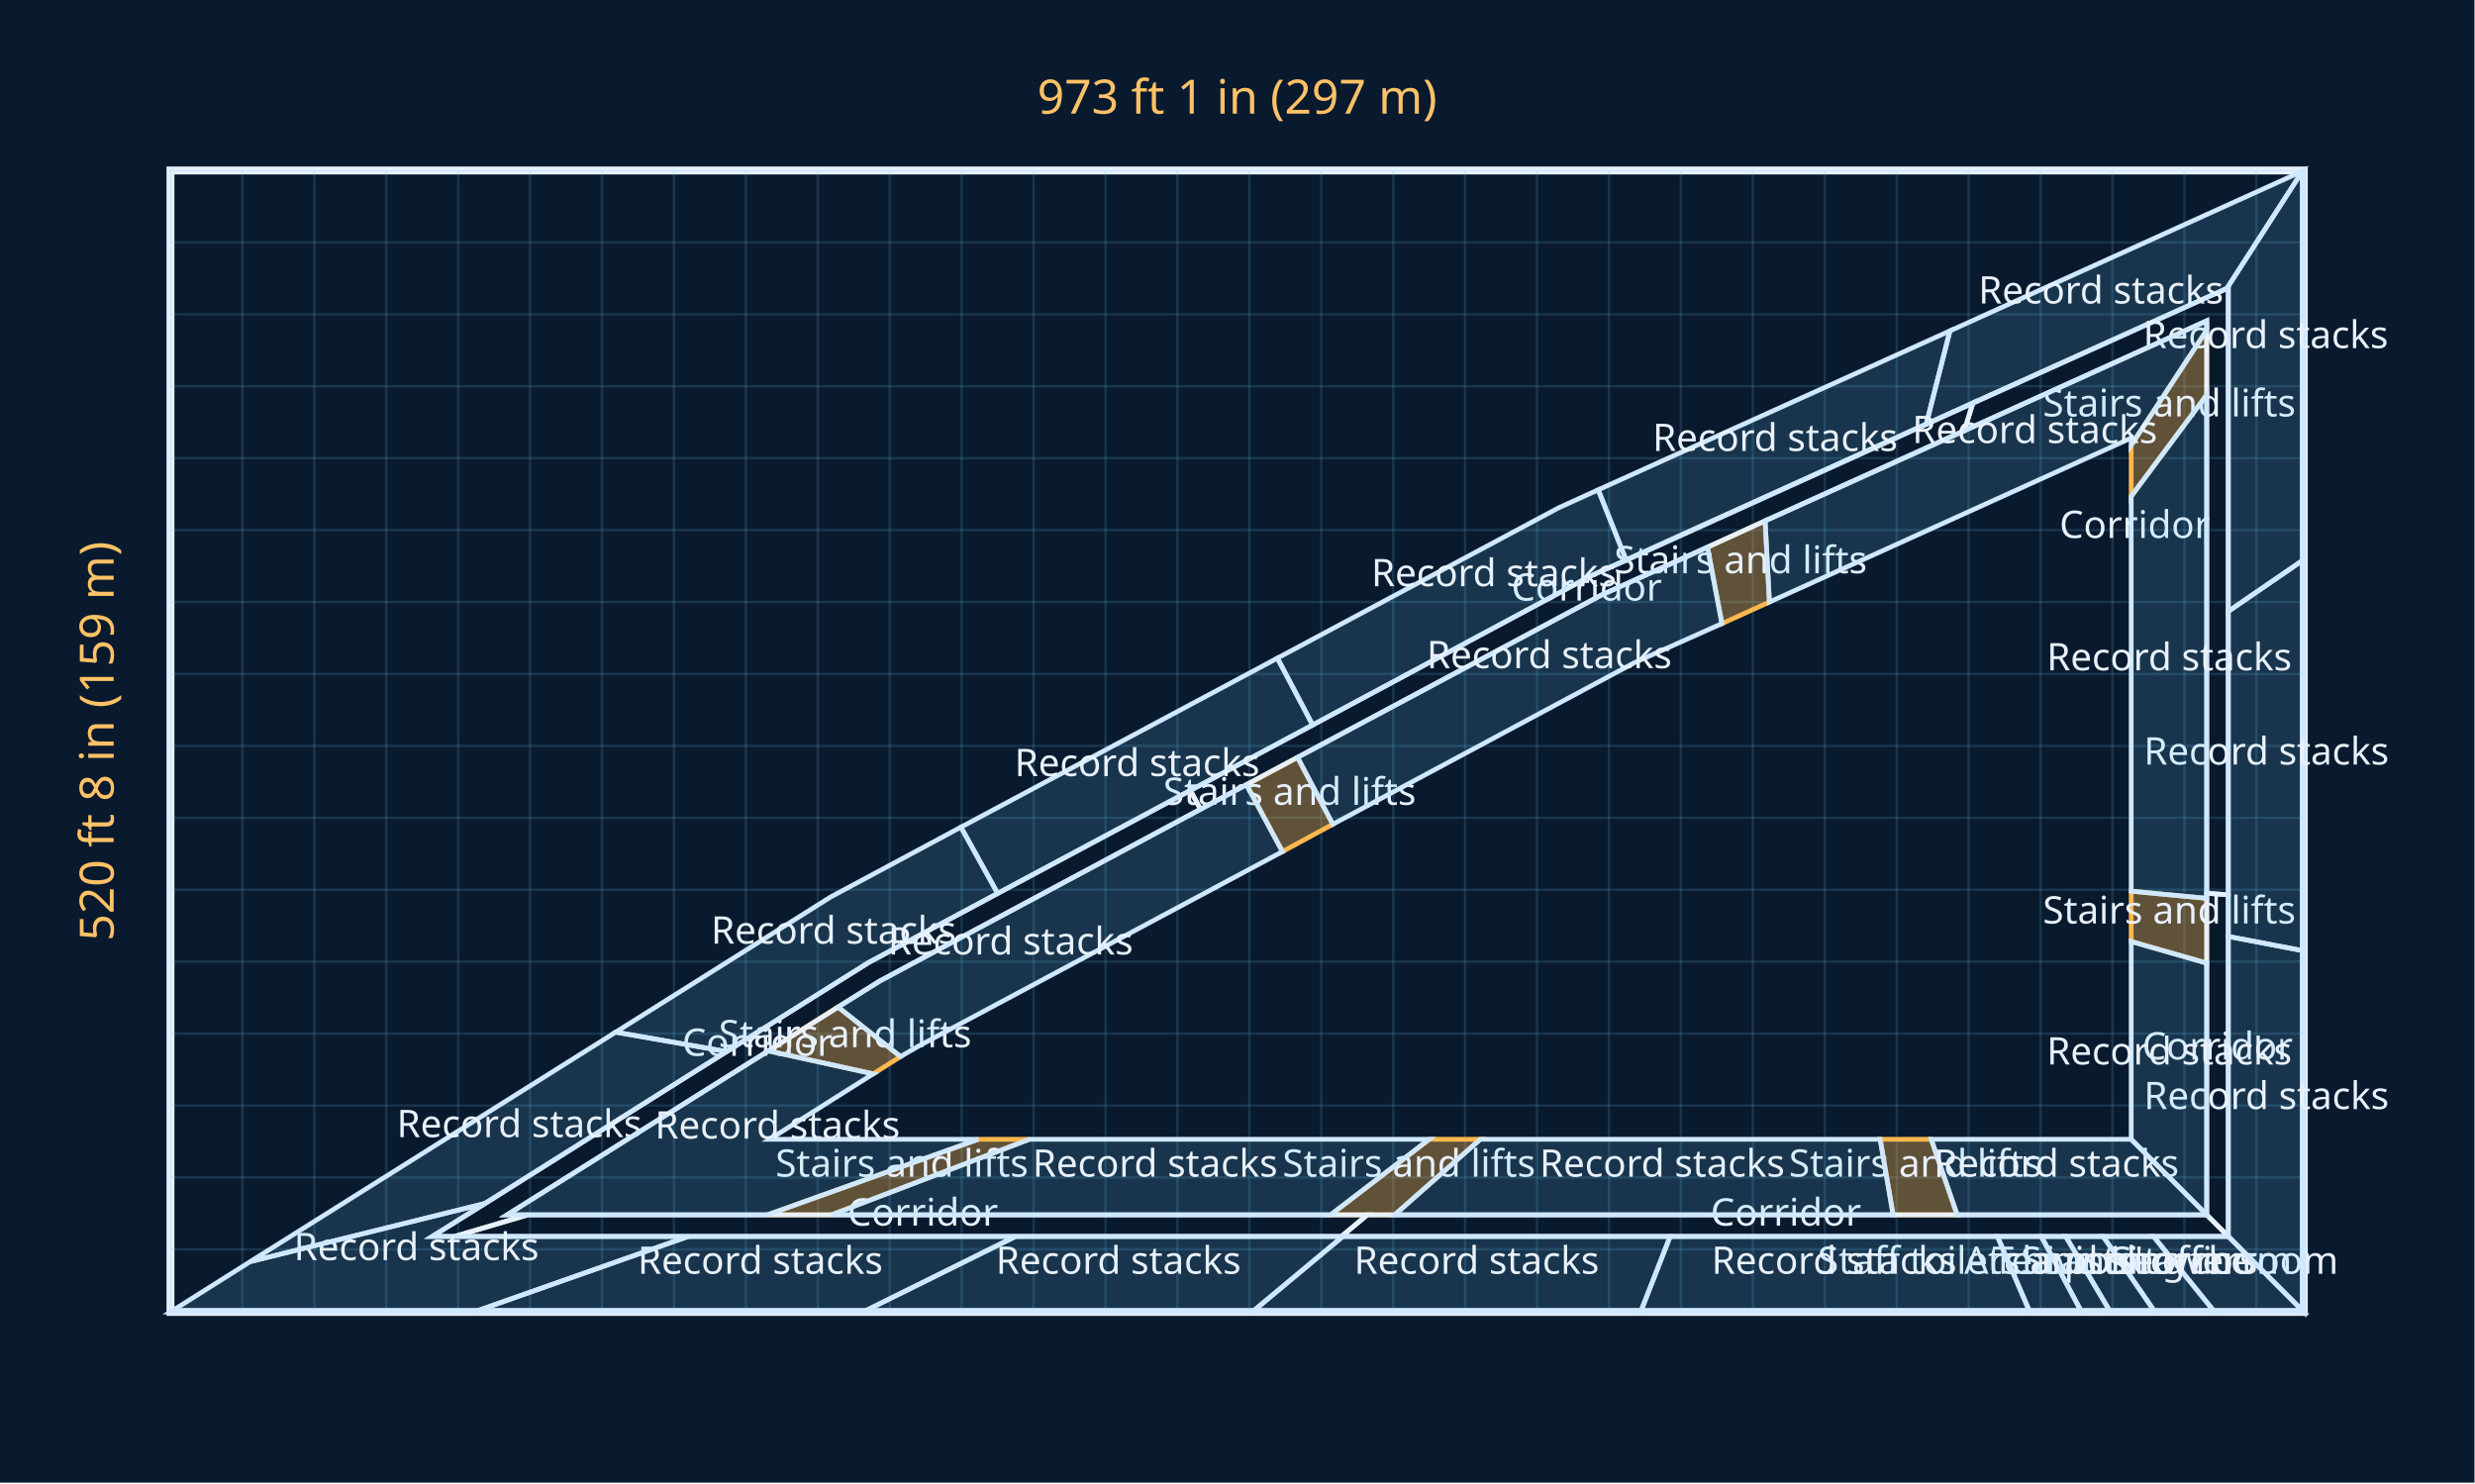
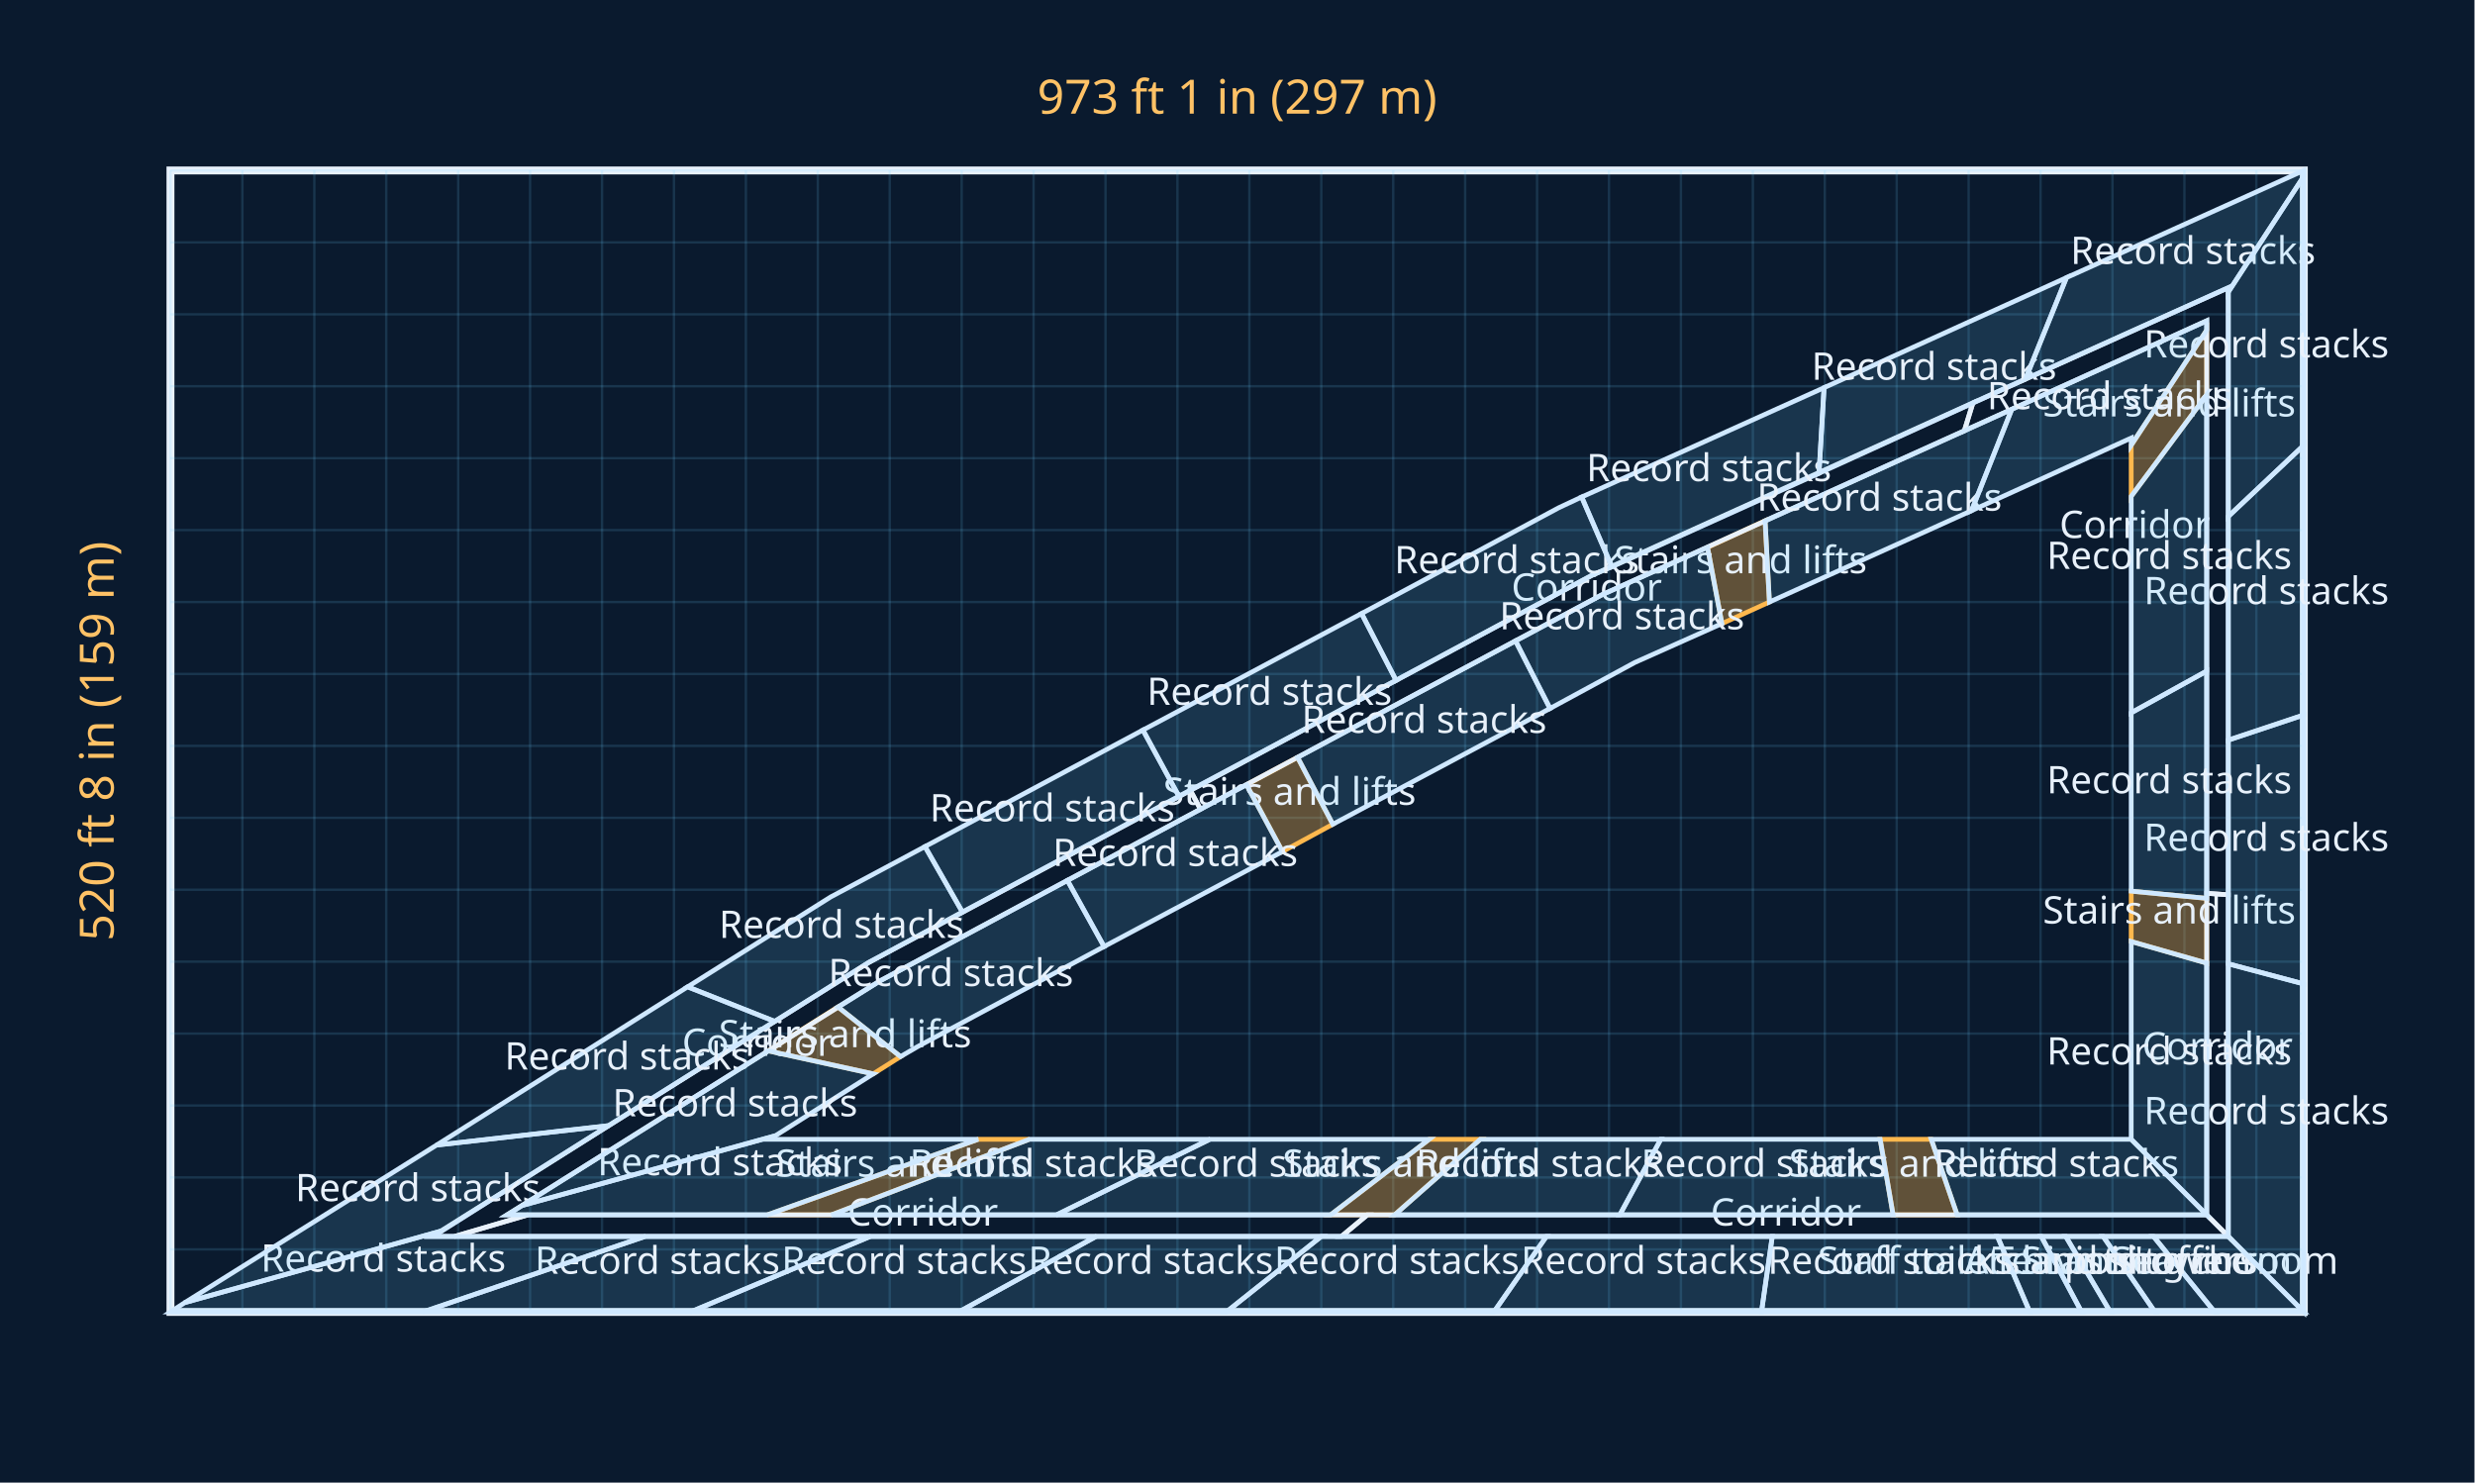
<svg xmlns="http://www.w3.org/2000/svg" viewBox="-23.7 -23.7 344.1 206.2" font-family="Segoe UI, sans-serif">
  <rect x="-23.728" y="-23.728" width="344.056" height="206.156" fill="#0a1a2e" />
  <rect x="0" y="0" width="296.6" height="158.7" fill="none" stroke="#e8f1fb" stroke-width="1.10" />
  <line x1="0.0" y1="0" x2="0.0" y2="158.7" stroke="#6fd0ff" stroke-opacity=".15" stroke-width="0.33" />
  <line x1="10.0" y1="0" x2="10.0" y2="158.7" stroke="#6fd0ff" stroke-opacity=".15" stroke-width="0.33" />
  <line x1="20.0" y1="0" x2="20.0" y2="158.7" stroke="#6fd0ff" stroke-opacity=".15" stroke-width="0.33" />
  <line x1="30.0" y1="0" x2="30.0" y2="158.7" stroke="#6fd0ff" stroke-opacity=".15" stroke-width="0.33" />
  <line x1="40.0" y1="0" x2="40.0" y2="158.7" stroke="#6fd0ff" stroke-opacity=".15" stroke-width="0.33" />
  <line x1="50.0" y1="0" x2="50.0" y2="158.7" stroke="#6fd0ff" stroke-opacity=".15" stroke-width="0.33" />
  <line x1="60.0" y1="0" x2="60.0" y2="158.7" stroke="#6fd0ff" stroke-opacity=".15" stroke-width="0.33" />
  <line x1="70.0" y1="0" x2="70.0" y2="158.7" stroke="#6fd0ff" stroke-opacity=".15" stroke-width="0.33" />
  <line x1="80.0" y1="0" x2="80.0" y2="158.7" stroke="#6fd0ff" stroke-opacity=".15" stroke-width="0.33" />
  <line x1="90.0" y1="0" x2="90.0" y2="158.7" stroke="#6fd0ff" stroke-opacity=".15" stroke-width="0.33" />
  <line x1="100.0" y1="0" x2="100.0" y2="158.7" stroke="#6fd0ff" stroke-opacity=".15" stroke-width="0.33" />
  <line x1="110.0" y1="0" x2="110.0" y2="158.7" stroke="#6fd0ff" stroke-opacity=".15" stroke-width="0.33" />
  <line x1="120.0" y1="0" x2="120.0" y2="158.7" stroke="#6fd0ff" stroke-opacity=".15" stroke-width="0.33" />
  <line x1="130.0" y1="0" x2="130.0" y2="158.7" stroke="#6fd0ff" stroke-opacity=".15" stroke-width="0.33" />
  <line x1="140.0" y1="0" x2="140.0" y2="158.7" stroke="#6fd0ff" stroke-opacity=".15" stroke-width="0.33" />
  <line x1="150.0" y1="0" x2="150.0" y2="158.7" stroke="#6fd0ff" stroke-opacity=".15" stroke-width="0.33" />
  <line x1="160.0" y1="0" x2="160.0" y2="158.7" stroke="#6fd0ff" stroke-opacity=".15" stroke-width="0.33" />
  <line x1="170.0" y1="0" x2="170.0" y2="158.7" stroke="#6fd0ff" stroke-opacity=".15" stroke-width="0.33" />
  <line x1="180.0" y1="0" x2="180.0" y2="158.7" stroke="#6fd0ff" stroke-opacity=".15" stroke-width="0.33" />
  <line x1="190.0" y1="0" x2="190.0" y2="158.7" stroke="#6fd0ff" stroke-opacity=".15" stroke-width="0.33" />
  <line x1="200.0" y1="0" x2="200.0" y2="158.7" stroke="#6fd0ff" stroke-opacity=".15" stroke-width="0.33" />
  <line x1="210.0" y1="0" x2="210.0" y2="158.7" stroke="#6fd0ff" stroke-opacity=".15" stroke-width="0.33" />
  <line x1="220.0" y1="0" x2="220.0" y2="158.7" stroke="#6fd0ff" stroke-opacity=".15" stroke-width="0.33" />
  <line x1="230.0" y1="0" x2="230.0" y2="158.7" stroke="#6fd0ff" stroke-opacity=".15" stroke-width="0.33" />
  <line x1="240.0" y1="0" x2="240.0" y2="158.7" stroke="#6fd0ff" stroke-opacity=".15" stroke-width="0.33" />
  <line x1="250.0" y1="0" x2="250.0" y2="158.7" stroke="#6fd0ff" stroke-opacity=".15" stroke-width="0.33" />
  <line x1="260.0" y1="0" x2="260.0" y2="158.7" stroke="#6fd0ff" stroke-opacity=".15" stroke-width="0.33" />
  <line x1="270.0" y1="0" x2="270.0" y2="158.7" stroke="#6fd0ff" stroke-opacity=".15" stroke-width="0.33" />
  <line x1="280.0" y1="0" x2="280.0" y2="158.7" stroke="#6fd0ff" stroke-opacity=".15" stroke-width="0.33" />
  <line x1="290.0" y1="0" x2="290.0" y2="158.7" stroke="#6fd0ff" stroke-opacity=".15" stroke-width="0.33" />
  <line x1="0" y1="0.0" x2="296.6" y2="0.0" stroke="#6fd0ff" stroke-opacity=".15" stroke-width="0.33" />
  <line x1="0" y1="10.0" x2="296.6" y2="10.0" stroke="#6fd0ff" stroke-opacity=".15" stroke-width="0.33" />
  <line x1="0" y1="20.0" x2="296.6" y2="20.0" stroke="#6fd0ff" stroke-opacity=".15" stroke-width="0.33" />
  <line x1="0" y1="30.0" x2="296.6" y2="30.0" stroke="#6fd0ff" stroke-opacity=".15" stroke-width="0.33" />
  <line x1="0" y1="40.0" x2="296.6" y2="40.0" stroke="#6fd0ff" stroke-opacity=".15" stroke-width="0.33" />
  <line x1="0" y1="50.0" x2="296.6" y2="50.0" stroke="#6fd0ff" stroke-opacity=".15" stroke-width="0.33" />
  <line x1="0" y1="60.0" x2="296.6" y2="60.0" stroke="#6fd0ff" stroke-opacity=".15" stroke-width="0.33" />
  <line x1="0" y1="70.0" x2="296.6" y2="70.0" stroke="#6fd0ff" stroke-opacity=".15" stroke-width="0.33" />
  <line x1="0" y1="80.0" x2="296.6" y2="80.0" stroke="#6fd0ff" stroke-opacity=".15" stroke-width="0.33" />
  <line x1="0" y1="90.0" x2="296.6" y2="90.0" stroke="#6fd0ff" stroke-opacity=".15" stroke-width="0.33" />
  <line x1="0" y1="100.0" x2="296.6" y2="100.0" stroke="#6fd0ff" stroke-opacity=".15" stroke-width="0.33" />
  <line x1="0" y1="110.0" x2="296.6" y2="110.0" stroke="#6fd0ff" stroke-opacity=".15" stroke-width="0.33" />
  <line x1="0" y1="120.0" x2="296.6" y2="120.0" stroke="#6fd0ff" stroke-opacity=".15" stroke-width="0.33" />
  <line x1="0" y1="130.0" x2="296.6" y2="130.0" stroke="#6fd0ff" stroke-opacity=".15" stroke-width="0.33" />
  <line x1="0" y1="140.0" x2="296.6" y2="140.0" stroke="#6fd0ff" stroke-opacity=".15" stroke-width="0.33" />
  <line x1="0" y1="150.0" x2="296.6" y2="150.0" stroke="#6fd0ff" stroke-opacity=".15" stroke-width="0.33" />
  <polygon points="248.4,145.2 239.5,145.2 237.7,134.7 244.8,134.7" fill="rgba(255,184,77,.35)" stroke="#ffb84d" stroke-width="0.66" />
  <text x="242.6" y="139.9" font-size="5.3" fill="#e8f1fb" text-anchor="middle">Stairs and lifts</text>
  <polygon points="170.2,145.2 161.3,145.2 175.0,134.7 182.1,134.7" fill="rgba(255,184,77,.35)" stroke="#ffb84d" stroke-width="0.66" />
  <text x="172.2" y="139.9" font-size="5.3" fill="#e8f1fb" text-anchor="middle">Stairs and lifts</text>
  <polygon points="91.9,145.2 83.0,145.2 112.3,134.7 119.4,134.7" fill="rgba(255,184,77,.35)" stroke="#ffb84d" stroke-width="0.66" />
  <text x="101.7" y="139.9" font-size="5.3" fill="#e8f1fb" text-anchor="middle">Stairs and lifts</text>
  <polygon points="83.1,122.4 92.8,116.3 101.5,123.2 97.7,125.6" fill="rgba(255,184,77,.35)" stroke="#ffb84d" stroke-width="0.66" />
  <text x="93.8" y="121.9" font-size="5.3" fill="#e8f1fb" text-anchor="middle">Stairs and lifts</text>
  <polygon points="149.6,85.4 156.7,81.6 161.6,90.9 154.6,94.7" fill="rgba(255,184,77,.35)" stroke="#ffb84d" stroke-width="0.66" />
  <text x="155.6" y="88.2" font-size="5.3" fill="#e8f1fb" text-anchor="middle">Stairs and lifts</text>
  <polygon points="213.7,52.4 221.7,48.7 222.3,60.0 215.7,63.0" fill="rgba(255,184,77,.35)" stroke="#ffb84d" stroke-width="0.66" />
  <text x="218.3" y="56.0" font-size="5.3" fill="#e8f1fb" text-anchor="middle">Stairs and lifts</text>
  <polygon points="283.1,22.2 283.1,31.2 272.6,45.3 272.6,38.2" fill="rgba(255,184,77,.35)" stroke="#ffb84d" stroke-width="0.66" />
  <text x="277.9" y="34.2" font-size="5.3" fill="#e8f1fb" text-anchor="middle">Stairs and lifts</text>
  <polygon points="283.1,101.2 283.1,110.2 272.6,107.2 272.6,100.2" fill="rgba(255,184,77,.35)" stroke="#ffb84d" stroke-width="0.66" />
  <text x="277.9" y="104.7" font-size="5.3" fill="#e8f1fb" text-anchor="middle">Stairs and lifts</text>
  <polygon points="286.1,148.2 162.8,148.2 166.4,145.2 283.1,145.2" fill="none" stroke="#e8f1fb" stroke-width="0.66" />
  <text x="224.6" y="146.7" font-size="5.3" fill="#e8f1fb" text-anchor="middle">Corridor</text>
  <polygon points="162.8,148.2 39.5,148.2 49.7,145.2 166.4,145.2" fill="none" stroke="#e8f1fb" stroke-width="0.66" />
  <text x="104.6" y="146.7" font-size="5.3" fill="#e8f1fb" text-anchor="middle">Corridor</text>
  <polygon points="39.5,148.2 36.4,148.2 97.1,110.1 141.8,86.2 143.2,88.8 98.6,112.7 46.8,145.2 49.7,145.2" fill="none" stroke="#e8f1fb" stroke-width="0.66" />
  <text x="81.6" y="123.1" font-size="5.3" fill="#e8f1fb" text-anchor="middle">Corridor</text>
  <polygon points="141.8,86.2 197.6,56.3 250.6,32.3 249.4,36.2 199.0,59.0 143.2,88.8" fill="none" stroke="#e8f1fb" stroke-width="0.66" />
  <text x="196.9" y="59.8" font-size="5.3" fill="#e8f1fb" text-anchor="middle">Corridor</text>
  <polygon points="250.6,32.3 286.1,16.3 286.1,100.7 283.1,100.5 283.1,20.9 249.4,36.2" fill="none" stroke="#e8f1fb" stroke-width="0.66" />
  <text x="273.1" y="51.1" font-size="5.3" fill="#e8f1fb" text-anchor="middle">Corridor</text>
  <polygon points="286.1,100.7 286.1,148.2 283.1,145.2 283.1,100.5" fill="none" stroke="#e8f1fb" stroke-width="0.66" />
  <text x="284.6" y="123.6" font-size="5.3" fill="#e8f1fb" text-anchor="middle">Corridor</text>
  <polygon points="296.6,158.7 284.2,158.7 275.7,148.2 286.1,148.2" fill="rgba(111,208,255,.15)" stroke="#cfe8ff" stroke-width="0.66" />
  <text x="285.6" y="153.4" font-size="5.3" fill="#e8f1fb" text-anchor="middle">Search room</text>
  <polygon points="284.2,158.7 275.9,158.7 268.7,148.2 275.7,148.2" fill="rgba(111,208,255,.15)" stroke="#cfe8ff" stroke-width="0.66" />
  <text x="276.1" y="153.4" font-size="5.3" fill="#e8f1fb" text-anchor="middle">Scanning room</text>
  <polygon points="275.9,158.7 269.7,158.7 263.5,148.2 268.7,148.2" fill="rgba(111,208,255,.15)" stroke="#cfe8ff" stroke-width="0.66" />
  <text x="269.4" y="153.4" font-size="5.3" fill="#e8f1fb" text-anchor="middle">Archivists' office</text>
  <polygon points="269.7,158.7 265.7,158.7 260.1,148.2 263.5,148.2" fill="rgba(111,208,255,.15)" stroke="#cfe8ff" stroke-width="0.66" />
  <text x="264.8" y="153.4" font-size="5.3" fill="#e8f1fb" text-anchor="middle">Tea point</text>
  <polygon points="265.7,158.7 258.5,158.7 254.0,148.2 260.1,148.2" fill="rgba(111,208,255,.15)" stroke="#cfe8ff" stroke-width="0.66" />
  <text x="259.6" y="153.4" font-size="5.3" fill="#e8f1fb" text-anchor="middle">Staff toilets and showers</text>
-   <polygon points="258.5,158.7 204.4,158.7 208.5,148.2 254.0,148.2" fill="rgba(111,208,255,.15)" stroke="#cfe8ff" stroke-width="0.66" />
-   <text x="231.3" y="153.4" font-size="5.3" fill="#e8f1fb" text-anchor="middle">Record stacks</text>
-   <polygon points="204.4,158.7 150.4,158.7 163.0,148.2 208.5,148.2" fill="rgba(111,208,255,.15)" stroke="#cfe8ff" stroke-width="0.66" />
-   <text x="181.6" y="153.4" font-size="5.3" fill="#e8f1fb" text-anchor="middle">Record stacks</text>
-   <polygon points="150.4,158.7 96.3,158.7 117.5,148.2 163.0,148.2" fill="rgba(111,208,255,.15)" stroke="#cfe8ff" stroke-width="0.66" />
-   <text x="131.8" y="153.4" font-size="5.3" fill="#e8f1fb" text-anchor="middle">Record stacks</text>
-   <polygon points="96.3,158.7 42.2,158.7 72.0,148.2 117.5,148.2" fill="rgba(111,208,255,.15)" stroke="#cfe8ff" stroke-width="0.66" />
-   <text x="82.0" y="153.4" font-size="5.3" fill="#e8f1fb" text-anchor="middle">Record stacks</text>
-   <polygon points="42.2,158.7 0.0,158.7 11.1,151.7 43.8,143.6 36.4,148.2 72.0,148.2" fill="rgba(111,208,255,.15)" stroke="#cfe8ff" stroke-width="0.66" />
-   <text x="34.2" y="151.5" font-size="5.3" fill="#e8f1fb" text-anchor="middle">Record stacks</text>
-   <polygon points="11.1,151.7 61.9,119.8 77.3,122.5 43.8,143.6" fill="rgba(111,208,255,.15)" stroke="#cfe8ff" stroke-width="0.66" />
-   <text x="48.5" y="134.4" font-size="5.3" fill="#e8f1fb" text-anchor="middle">Record stacks</text>
-   <polygon points="61.9,119.8 91.8,101.0 109.9,91.3 115.0,100.5 97.1,110.1 77.3,122.5" fill="rgba(111,208,255,.15)" stroke="#cfe8ff" stroke-width="0.66" />
-   <text x="92.2" y="107.5" font-size="5.3" fill="#e8f1fb" text-anchor="middle">Record stacks</text>
-   <polygon points="109.9,91.3 153.9,67.8 158.8,77.1 115.0,100.5" fill="rgba(111,208,255,.15)" stroke="#cfe8ff" stroke-width="0.66" />
-   <text x="134.4" y="84.2" font-size="5.3" fill="#e8f1fb" text-anchor="middle">Record stacks</text>
-   <polygon points="153.9,67.8 193.0,46.9 198.5,44.4 202.4,54.2 197.6,56.3 158.8,77.1" fill="rgba(111,208,255,.15)" stroke="#cfe8ff" stroke-width="0.66" />
-   <text x="184.0" y="57.8" font-size="5.3" fill="#e8f1fb" text-anchor="middle">Record stacks</text>
-   <polygon points="198.5,44.4 247.4,22.3 244.1,35.3 202.4,54.2" fill="rgba(111,208,255,.15)" stroke="#cfe8ff" stroke-width="0.66" />
-   <text x="223.1" y="39.0" font-size="5.3" fill="#e8f1fb" text-anchor="middle">Record stacks</text>
-   <polygon points="247.4,22.3 296.4,0.1 285.9,16.4 244.1,35.3" fill="rgba(111,208,255,.15)" stroke="#cfe8ff" stroke-width="0.66" />
-   <text x="268.4" y="18.5" font-size="5.3" fill="#e8f1fb" text-anchor="middle">Record stacks</text>
-   <polygon points="296.4,0.1 296.6,0.0 296.6,54.1 286.1,61.3 286.1,16.3 285.9,16.4" fill="rgba(111,208,255,.15)" stroke="#cfe8ff" stroke-width="0.66" />
-   <text x="291.3" y="24.7" font-size="5.3" fill="#e8f1fb" text-anchor="middle">Record stacks</text>
-   <polygon points="296.6,54.1 296.6,108.5 286.1,106.5 286.1,61.3" fill="rgba(111,208,255,.15)" stroke="#cfe8ff" stroke-width="0.66" />
-   <text x="291.4" y="82.6" font-size="5.3" fill="#e8f1fb" text-anchor="middle">Record stacks</text>
-   <polygon points="296.6,108.5 296.6,158.7 286.1,148.2 286.1,106.5" fill="rgba(111,208,255,.15)" stroke="#cfe8ff" stroke-width="0.66" />
-   <text x="291.4" y="130.5" font-size="5.3" fill="#e8f1fb" text-anchor="middle">Record stacks</text>
+   <polygon points="258.5,158.7 221.2,158.7 222.7,148.2 254.0,148.2" fill="rgba(111,208,255,.15)" stroke="#cfe8ff" stroke-width="0.66" />
+   <text x="239.1" y="153.4" font-size="5.3" fill="#e8f1fb" text-anchor="middle">Record stacks</text>
+   <polygon points="221.2,158.7 184.0,158.7 191.3,148.2 222.7,148.2" fill="rgba(111,208,255,.15)" stroke="#cfe8ff" stroke-width="0.66" />
+   <text x="204.8" y="153.4" font-size="5.3" fill="#e8f1fb" text-anchor="middle">Record stacks</text>
+   <polygon points="184.0,158.7 146.8,158.7 160.0,148.2 191.3,148.2" fill="rgba(111,208,255,.15)" stroke="#cfe8ff" stroke-width="0.66" />
+   <text x="170.5" y="153.4" font-size="5.3" fill="#e8f1fb" text-anchor="middle">Record stacks</text>
+   <polygon points="146.8,158.7 109.6,158.7 128.7,148.2 160.0,148.2" fill="rgba(111,208,255,.15)" stroke="#cfe8ff" stroke-width="0.66" />
+   <text x="136.3" y="153.4" font-size="5.3" fill="#e8f1fb" text-anchor="middle">Record stacks</text>
+   <polygon points="109.6,158.7 72.3,158.7 97.3,148.2 128.7,148.2" fill="rgba(111,208,255,.15)" stroke="#cfe8ff" stroke-width="0.66" />
+   <text x="102.0" y="153.4" font-size="5.3" fill="#e8f1fb" text-anchor="middle">Record stacks</text>
+   <polygon points="72.3,158.7 35.1,158.7 66.0,148.2 97.3,148.2" fill="rgba(111,208,255,.15)" stroke="#cfe8ff" stroke-width="0.66" />
+   <text x="67.7" y="153.4" font-size="5.3" fill="#e8f1fb" text-anchor="middle">Record stacks</text>
+   <polygon points="35.1,158.7 0.0,158.7 2.0,157.4 37.8,147.4 36.4,148.2 66.0,148.2" fill="rgba(111,208,255,.15)" stroke="#cfe8ff" stroke-width="0.66" />
+   <text x="29.6" y="153.1" font-size="5.3" fill="#e8f1fb" text-anchor="middle">Record stacks</text>
+   <polygon points="2.0,157.4 37.0,135.5 60.9,132.8 37.8,147.4" fill="rgba(111,208,255,.15)" stroke="#cfe8ff" stroke-width="0.66" />
+   <text x="34.4" y="143.3" font-size="5.3" fill="#e8f1fb" text-anchor="middle">Record stacks</text>
+   <polygon points="37.0,135.5 71.9,113.5 84.0,118.3 60.9,132.8" fill="rgba(111,208,255,.15)" stroke="#cfe8ff" stroke-width="0.66" />
+   <text x="63.5" y="125.0" font-size="5.3" fill="#e8f1fb" text-anchor="middle">Record stacks</text>
+   <polygon points="71.9,113.5 91.8,101.0 104.9,94.0 110.1,103.1 97.1,110.1 84.0,118.3" fill="rgba(111,208,255,.15)" stroke="#cfe8ff" stroke-width="0.66" />
+   <text x="93.3" y="106.7" font-size="5.3" fill="#e8f1fb" text-anchor="middle">Record stacks</text>
+   <polygon points="104.9,94.0 135.2,77.8 140.2,87.0 110.1,103.1" fill="rgba(111,208,255,.15)" stroke="#cfe8ff" stroke-width="0.66" />
+   <text x="122.6" y="90.5" font-size="5.3" fill="#e8f1fb" text-anchor="middle">Record stacks</text>
+   <polygon points="135.2,77.8 165.6,61.6 170.4,70.9 140.2,87.0" fill="rgba(111,208,255,.15)" stroke="#cfe8ff" stroke-width="0.66" />
+   <text x="152.8" y="74.3" font-size="5.3" fill="#e8f1fb" text-anchor="middle">Record stacks</text>
+   <polygon points="165.6,61.6 193.0,46.9 196.2,45.4 200.4,55.1 197.6,56.3 170.4,70.9" fill="rgba(111,208,255,.15)" stroke="#cfe8ff" stroke-width="0.66" />
+   <text x="187.2" y="56.0" font-size="5.3" fill="#e8f1fb" text-anchor="middle">Record stacks</text>
+   <polygon points="196.2,45.4 229.9,30.2 229.2,42.1 200.4,55.1" fill="rgba(111,208,255,.15)" stroke="#cfe8ff" stroke-width="0.66" />
+   <text x="213.9" y="43.2" font-size="5.3" fill="#e8f1fb" text-anchor="middle">Record stacks</text>
+   <polygon points="229.9,30.2 263.6,14.9 257.9,29.0 229.2,42.1" fill="rgba(111,208,255,.15)" stroke="#cfe8ff" stroke-width="0.66" />
+   <text x="245.2" y="29.1" font-size="5.3" fill="#e8f1fb" text-anchor="middle">Record stacks</text>
+   <polygon points="263.6,14.9 296.6,0.0 296.6,0.8 286.1,16.9 286.1,16.3 257.9,29.0" fill="rgba(111,208,255,.15)" stroke="#cfe8ff" stroke-width="0.66" />
+   <text x="281.2" y="13.0" font-size="5.3" fill="#e8f1fb" text-anchor="middle">Record stacks</text>
+   <polygon points="296.6,0.8 296.6,38.2 286.1,48.1 286.1,16.9" fill="rgba(111,208,255,.15)" stroke="#cfe8ff" stroke-width="0.66" />
+   <text x="291.4" y="26.0" font-size="5.3" fill="#e8f1fb" text-anchor="middle">Record stacks</text>
+   <polygon points="296.6,38.2 296.6,75.7 286.1,79.2 286.1,48.1" fill="rgba(111,208,255,.15)" stroke="#cfe8ff" stroke-width="0.66" />
+   <text x="291.4" y="60.3" font-size="5.3" fill="#e8f1fb" text-anchor="middle">Record stacks</text>
+   <polygon points="296.6,75.7 296.6,113.1 286.1,110.3 286.1,79.2" fill="rgba(111,208,255,.15)" stroke="#cfe8ff" stroke-width="0.66" />
+   <text x="291.4" y="94.6" font-size="5.3" fill="#e8f1fb" text-anchor="middle">Record stacks</text>
+   <polygon points="296.6,113.1 296.6,158.7 286.1,148.2 286.1,110.3" fill="rgba(111,208,255,.15)" stroke="#cfe8ff" stroke-width="0.66" />
+   <text x="291.4" y="132.6" font-size="5.3" fill="#e8f1fb" text-anchor="middle">Record stacks</text>
  <polygon points="283.1,145.2 248.4,145.2 244.8,134.7 272.6,134.7" fill="rgba(111,208,255,.15)" stroke="#cfe8ff" stroke-width="0.66" />
  <text x="262.2" y="139.9" font-size="5.3" fill="#e8f1fb" text-anchor="middle">Record stacks</text>
-   <polygon points="239.5,145.2 170.2,145.2 182.1,134.7 237.7,134.7" fill="rgba(111,208,255,.15)" stroke="#cfe8ff" stroke-width="0.66" />
-   <text x="207.4" y="139.9" font-size="5.3" fill="#e8f1fb" text-anchor="middle">Record stacks</text>
-   <polygon points="161.3,145.2 91.9,145.2 119.4,134.7 175.0,134.7" fill="rgba(111,208,255,.15)" stroke="#cfe8ff" stroke-width="0.66" />
-   <text x="136.9" y="139.9" font-size="5.3" fill="#e8f1fb" text-anchor="middle">Record stacks</text>
-   <polygon points="83.0,145.2 46.8,145.2 83.1,122.4 97.7,125.6 83.3,134.7 112.3,134.7" fill="rgba(111,208,255,.15)" stroke="#cfe8ff" stroke-width="0.66" />
-   <text x="84.4" y="134.6" font-size="5.3" fill="#e8f1fb" text-anchor="middle">Record stacks</text>
-   <polygon points="92.8,116.3 98.6,112.7 149.6,85.4 154.6,94.7 103.9,121.8 101.5,123.2" fill="rgba(111,208,255,.15)" stroke="#cfe8ff" stroke-width="0.66" />
-   <text x="116.8" y="109.0" font-size="5.3" fill="#e8f1fb" text-anchor="middle">Record stacks</text>
-   <polygon points="156.7,81.6 199.0,59.0 213.7,52.4 215.7,63.0 203.6,68.4 161.6,90.9" fill="rgba(111,208,255,.15)" stroke="#cfe8ff" stroke-width="0.66" />
-   <text x="191.7" y="69.2" font-size="5.3" fill="#e8f1fb" text-anchor="middle">Record stacks</text>
-   <polygon points="221.7,48.7 283.1,20.9 283.1,22.2 272.6,38.2 272.6,37.2 222.3,60.0" fill="rgba(111,208,255,.15)" stroke="#cfe8ff" stroke-width="0.66" />
-   <text x="259.2" y="37.9" font-size="5.3" fill="#e8f1fb" text-anchor="middle">Record stacks</text>
-   <polygon points="283.1,31.2 283.1,101.2 272.6,100.2 272.6,45.3" fill="rgba(111,208,255,.15)" stroke="#cfe8ff" stroke-width="0.66" />
-   <text x="277.9" y="69.5" font-size="5.3" fill="#e8f1fb" text-anchor="middle">Record stacks</text>
+   <polygon points="239.5,145.2 201.5,145.2 207.2,134.7 237.7,134.7" fill="rgba(111,208,255,.15)" stroke="#cfe8ff" stroke-width="0.66" />
+   <text x="221.5" y="139.9" font-size="5.3" fill="#e8f1fb" text-anchor="middle">Record stacks</text>
+   <polygon points="201.5,145.2 170.2,145.2 182.1,134.7 207.2,134.7" fill="rgba(111,208,255,.15)" stroke="#cfe8ff" stroke-width="0.66" />
+   <text x="190.2" y="139.9" font-size="5.3" fill="#e8f1fb" text-anchor="middle">Record stacks</text>
+   <polygon points="161.3,145.2 123.2,145.2 144.5,134.7 175.0,134.7" fill="rgba(111,208,255,.15)" stroke="#cfe8ff" stroke-width="0.66" />
+   <text x="151.0" y="139.9" font-size="5.3" fill="#e8f1fb" text-anchor="middle">Record stacks</text>
+   <polygon points="123.2,145.2 91.9,145.2 119.4,134.7 144.5,134.7" fill="rgba(111,208,255,.15)" stroke="#cfe8ff" stroke-width="0.66" />
+   <text x="119.8" y="139.9" font-size="5.3" fill="#e8f1fb" text-anchor="middle">Record stacks</text>
+   <polygon points="83.0,145.2 46.8,145.2 48.9,143.9 84.1,134.2 83.3,134.7 112.3,134.7" fill="rgba(111,208,255,.15)" stroke="#cfe8ff" stroke-width="0.66" />
+   <text x="76.4" y="139.7" font-size="5.3" fill="#e8f1fb" text-anchor="middle">Record stacks</text>
+   <polygon points="48.9,143.9 83.1,122.4 97.7,125.6 84.1,134.2" fill="rgba(111,208,255,.15)" stroke="#cfe8ff" stroke-width="0.66" />
+   <text x="78.5" y="131.5" font-size="5.3" fill="#e8f1fb" text-anchor="middle">Record stacks</text>
+   <polygon points="92.8,116.3 98.6,112.7 124.7,98.7 129.8,107.9 103.9,121.8 101.5,123.2" fill="rgba(111,208,255,.15)" stroke="#cfe8ff" stroke-width="0.66" />
+   <text x="108.5" y="113.4" font-size="5.3" fill="#e8f1fb" text-anchor="middle">Record stacks</text>
+   <polygon points="124.7,98.7 149.6,85.4 154.6,94.7 129.8,107.9" fill="rgba(111,208,255,.15)" stroke="#cfe8ff" stroke-width="0.66" />
+   <text x="139.7" y="96.7" font-size="5.3" fill="#e8f1fb" text-anchor="middle">Record stacks</text>
+   <polygon points="156.7,81.6 187.0,65.4 191.8,74.8 161.6,90.9" fill="rgba(111,208,255,.15)" stroke="#cfe8ff" stroke-width="0.66" />
+   <text x="174.3" y="78.2" font-size="5.3" fill="#e8f1fb" text-anchor="middle">Record stacks</text>
+   <polygon points="187.0,65.4 199.0,59.0 213.7,52.4 215.7,63.0 203.6,68.4 191.8,74.8" fill="rgba(111,208,255,.15)" stroke="#cfe8ff" stroke-width="0.66" />
+   <text x="201.8" y="63.8" font-size="5.3" fill="#e8f1fb" text-anchor="middle">Record stacks</text>
+   <polygon points="221.7,48.7 256.0,33.2 250.4,47.3 222.3,60.0" fill="rgba(111,208,255,.15)" stroke="#cfe8ff" stroke-width="0.66" />
+   <text x="237.6" y="47.3" font-size="5.3" fill="#e8f1fb" text-anchor="middle">Record stacks</text>
+   <polygon points="256.0,33.2 283.1,20.9 283.1,22.2 272.6,38.2 272.6,37.2 250.4,47.3" fill="rgba(111,208,255,.15)" stroke="#cfe8ff" stroke-width="0.66" />
+   <text x="269.6" y="33.2" font-size="5.3" fill="#e8f1fb" text-anchor="middle">Record stacks</text>
+   <polygon points="283.1,31.2 283.1,69.6 272.6,75.4 272.6,45.3" fill="rgba(111,208,255,.15)" stroke="#cfe8ff" stroke-width="0.66" />
+   <text x="277.9" y="55.4" font-size="5.3" fill="#e8f1fb" text-anchor="middle">Record stacks</text>
+   <polygon points="283.1,69.6 283.1,101.2 272.6,100.2 272.6,75.4" fill="rgba(111,208,255,.15)" stroke="#cfe8ff" stroke-width="0.66" />
+   <text x="277.9" y="86.6" font-size="5.3" fill="#e8f1fb" text-anchor="middle">Record stacks</text>
  <polygon points="283.1,110.2 283.1,145.2 272.6,134.7 272.6,107.2" fill="rgba(111,208,255,.15)" stroke="#cfe8ff" stroke-width="0.66" />
  <text x="277.9" y="124.3" font-size="5.3" fill="#e8f1fb" text-anchor="middle">Record stacks</text>
  <text x="148.3" y="-7.9" font-size="6.6" fill="#ffc266" text-anchor="middle">973 ft 1 in (297 m)</text>
  <text x="-7.9" y="79.35" font-size="6.6" fill="#ffc266" text-anchor="middle" transform="rotate(-90 -7.9 79.35)">520 ft 8 in (159 m)</text>
</svg>
